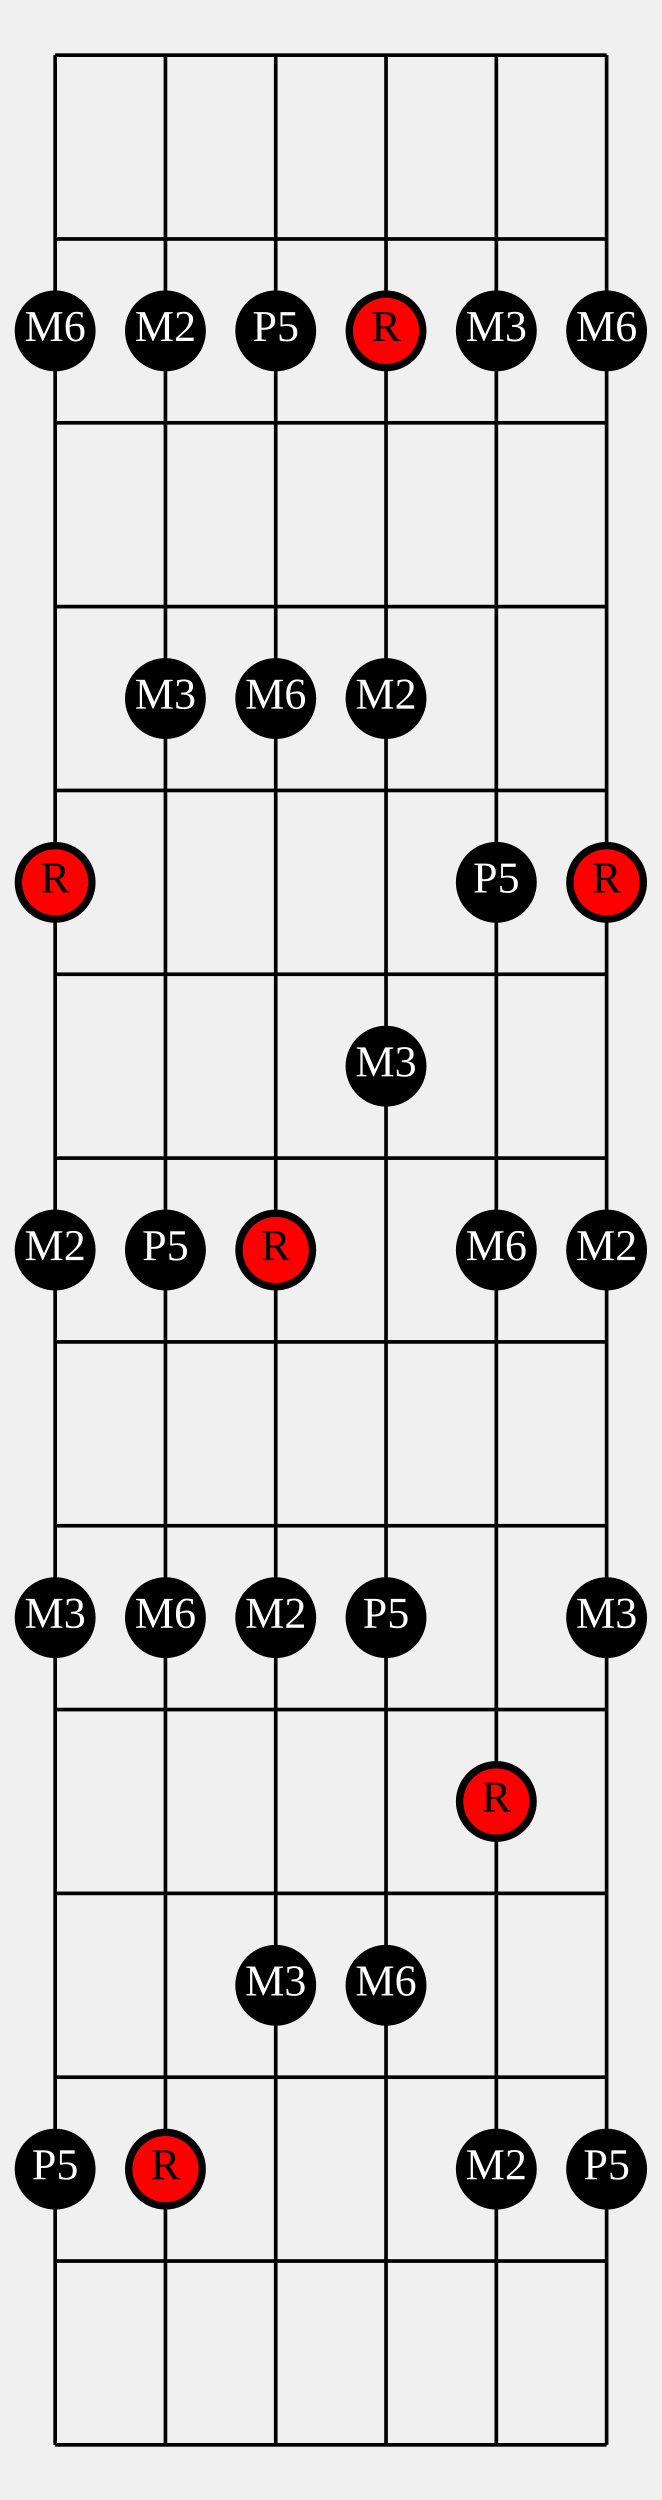
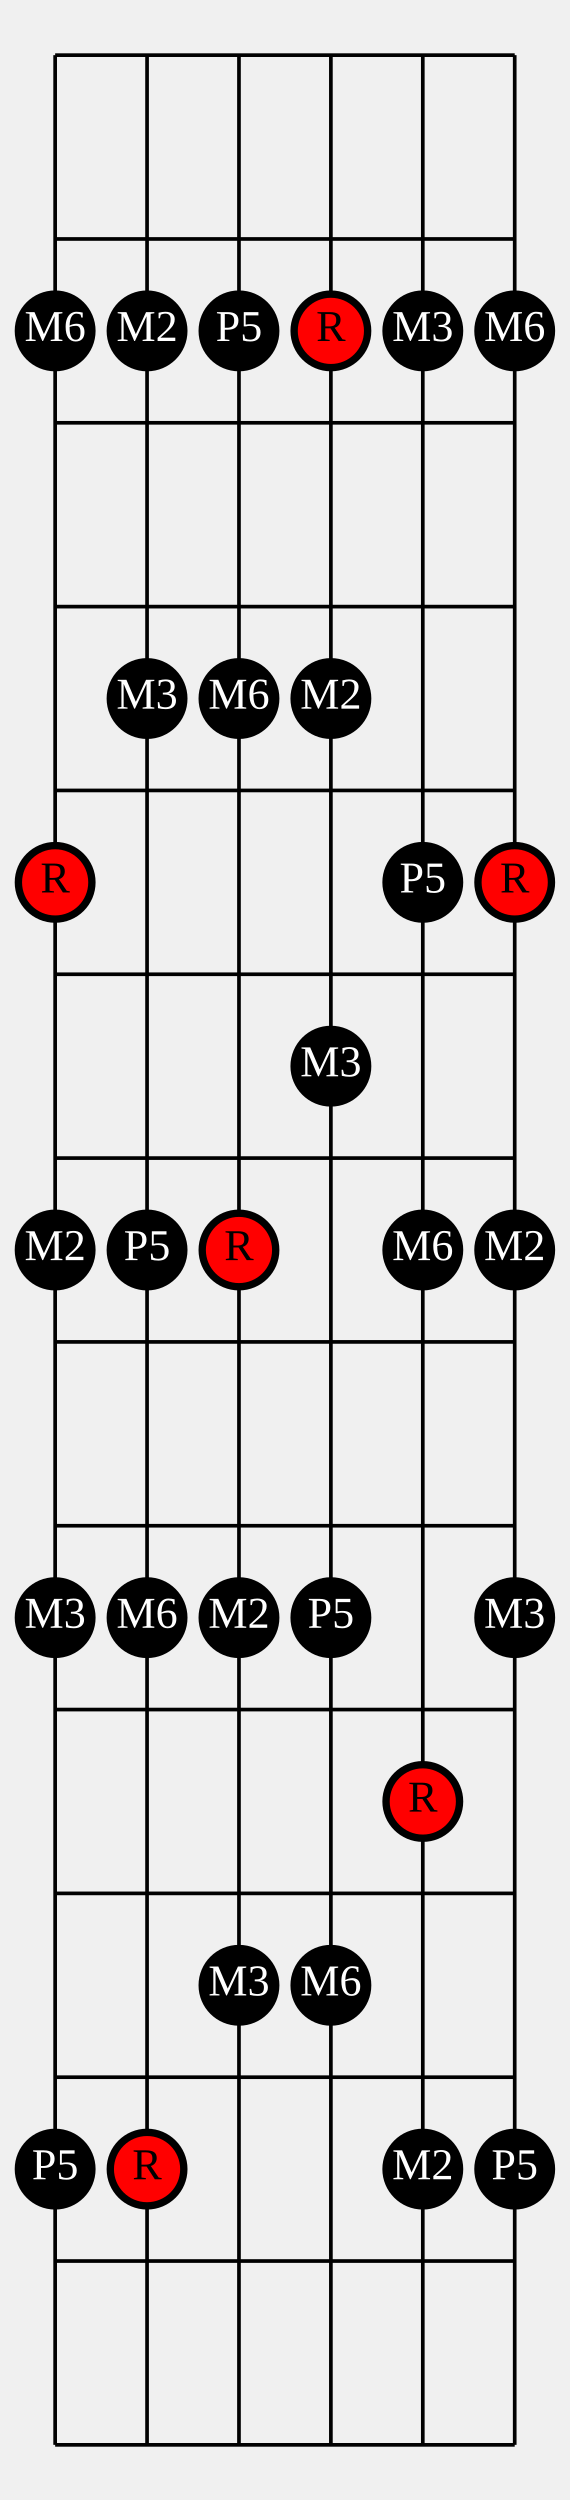
- <svg xmlns="http://www.w3.org/2000/svg" width="180.0" height="680" viewBox="0 0 180.0 680">
+ <svg xmlns="http://www.w3.org/2000/svg" width="155" height="680" viewBox="0 0 155 680">
  <defs>
</defs>
-   <path d="M15.0,15 L15.0,665" stroke="black" />
-   <path d="M45.0,15 L45.0,665" stroke="black" />
-   <path d="M75.0,15 L75.0,665" stroke="black" />
-   <path d="M105.0,15 L105.0,665" stroke="black" />
-   <path d="M135.0,15 L135.0,665" stroke="black" />
-   <path d="M165.0,15 L165.0,665" stroke="black" />
-   <path d="M15.0,15 L165.0,15" stroke="black" />
-   <path d="M15.0,65 L165.0,65" stroke="black" />
-   <path d="M15.0,115 L165.0,115" stroke="black" />
-   <path d="M15.0,165 L165.0,165" stroke="black" />
-   <path d="M15.0,215 L165.0,215" stroke="black" />
-   <path d="M15.0,265 L165.0,265" stroke="black" />
-   <path d="M15.0,315 L165.0,315" stroke="black" />
-   <path d="M15.0,365 L165.0,365" stroke="black" />
-   <path d="M15.0,415 L165.0,415" stroke="black" />
-   <path d="M15.0,465 L165.0,465" stroke="black" />
-   <path d="M15.0,515 L165.0,515" stroke="black" />
-   <path d="M15.0,565 L165.0,565" stroke="black" />
-   <path d="M15.0,615 L165.0,615" stroke="black" />
-   <path d="M15.0,665 L165.0,665" stroke="black" />
-   <circle cx="15.0" cy="90.0" r="10" fill="black" stroke-width="2" stroke="black" />
-   <text x="15.0" y="90.0" font-size="12" fill="white" text-anchor="middle" dominant-baseline="middle">M6</text>
-   <circle cx="45.0" cy="90.0" r="10" fill="black" stroke-width="2" stroke="black" />
-   <text x="45.0" y="90.0" font-size="12" fill="white" text-anchor="middle" dominant-baseline="middle">M2</text>
-   <circle cx="75.0" cy="90.0" r="10" fill="black" stroke-width="2" stroke="black" />
-   <text x="75.0" y="90.0" font-size="12" fill="white" text-anchor="middle" dominant-baseline="middle">P5</text>
-   <circle cx="105.0" cy="90.0" r="10" fill="red" stroke-width="2" stroke="black" />
-   <text x="105.0" y="90.0" font-size="12" fill="black" text-anchor="middle" dominant-baseline="middle">R</text>
-   <circle cx="135.0" cy="90.0" r="10" fill="black" stroke-width="2" stroke="black" />
-   <text x="135.0" y="90.0" font-size="12" fill="white" text-anchor="middle" dominant-baseline="middle">M3</text>
-   <circle cx="165.0" cy="90.0" r="10" fill="black" stroke-width="2" stroke="black" />
-   <text x="165.0" y="90.0" font-size="12" fill="white" text-anchor="middle" dominant-baseline="middle">M6</text>
-   <circle cx="45.0" cy="190.0" r="10" fill="black" stroke-width="2" stroke="black" />
-   <text x="45.0" y="190.0" font-size="12" fill="white" text-anchor="middle" dominant-baseline="middle">M3</text>
-   <circle cx="75.0" cy="190.0" r="10" fill="black" stroke-width="2" stroke="black" />
-   <text x="75.0" y="190.0" font-size="12" fill="white" text-anchor="middle" dominant-baseline="middle">M6</text>
-   <circle cx="105.0" cy="190.0" r="10" fill="black" stroke-width="2" stroke="black" />
-   <text x="105.0" y="190.0" font-size="12" fill="white" text-anchor="middle" dominant-baseline="middle">M2</text>
-   <circle cx="15.0" cy="240.0" r="10" fill="red" stroke-width="2" stroke="black" />
-   <text x="15.0" y="240.0" font-size="12" fill="black" text-anchor="middle" dominant-baseline="middle">R</text>
-   <circle cx="135.0" cy="240.0" r="10" fill="black" stroke-width="2" stroke="black" />
-   <text x="135.0" y="240.0" font-size="12" fill="white" text-anchor="middle" dominant-baseline="middle">P5</text>
-   <circle cx="165.0" cy="240.0" r="10" fill="red" stroke-width="2" stroke="black" />
-   <text x="165.0" y="240.0" font-size="12" fill="black" text-anchor="middle" dominant-baseline="middle">R</text>
-   <circle cx="105.0" cy="290.0" r="10" fill="black" stroke-width="2" stroke="black" />
-   <text x="105.0" y="290.0" font-size="12" fill="white" text-anchor="middle" dominant-baseline="middle">M3</text>
-   <circle cx="15.0" cy="340.0" r="10" fill="black" stroke-width="2" stroke="black" />
-   <text x="15.0" y="340.0" font-size="12" fill="white" text-anchor="middle" dominant-baseline="middle">M2</text>
-   <circle cx="45.0" cy="340.0" r="10" fill="black" stroke-width="2" stroke="black" />
-   <text x="45.0" y="340.0" font-size="12" fill="white" text-anchor="middle" dominant-baseline="middle">P5</text>
-   <circle cx="75.0" cy="340.0" r="10" fill="red" stroke-width="2" stroke="black" />
-   <text x="75.0" y="340.0" font-size="12" fill="black" text-anchor="middle" dominant-baseline="middle">R</text>
-   <circle cx="135.0" cy="340.0" r="10" fill="black" stroke-width="2" stroke="black" />
-   <text x="135.0" y="340.0" font-size="12" fill="white" text-anchor="middle" dominant-baseline="middle">M6</text>
-   <circle cx="165.0" cy="340.0" r="10" fill="black" stroke-width="2" stroke="black" />
-   <text x="165.0" y="340.0" font-size="12" fill="white" text-anchor="middle" dominant-baseline="middle">M2</text>
-   <circle cx="15.0" cy="440.0" r="10" fill="black" stroke-width="2" stroke="black" />
-   <text x="15.0" y="440.0" font-size="12" fill="white" text-anchor="middle" dominant-baseline="middle">M3</text>
-   <circle cx="45.0" cy="440.0" r="10" fill="black" stroke-width="2" stroke="black" />
-   <text x="45.0" y="440.0" font-size="12" fill="white" text-anchor="middle" dominant-baseline="middle">M6</text>
-   <circle cx="75.0" cy="440.0" r="10" fill="black" stroke-width="2" stroke="black" />
-   <text x="75.0" y="440.0" font-size="12" fill="white" text-anchor="middle" dominant-baseline="middle">M2</text>
-   <circle cx="105.0" cy="440.0" r="10" fill="black" stroke-width="2" stroke="black" />
-   <text x="105.0" y="440.0" font-size="12" fill="white" text-anchor="middle" dominant-baseline="middle">P5</text>
-   <circle cx="165.0" cy="440.0" r="10" fill="black" stroke-width="2" stroke="black" />
-   <text x="165.0" y="440.0" font-size="12" fill="white" text-anchor="middle" dominant-baseline="middle">M3</text>
-   <circle cx="135.0" cy="490.0" r="10" fill="red" stroke-width="2" stroke="black" />
-   <text x="135.0" y="490.0" font-size="12" fill="black" text-anchor="middle" dominant-baseline="middle">R</text>
-   <circle cx="75.0" cy="540.0" r="10" fill="black" stroke-width="2" stroke="black" />
-   <text x="75.0" y="540.0" font-size="12" fill="white" text-anchor="middle" dominant-baseline="middle">M3</text>
-   <circle cx="105.0" cy="540.0" r="10" fill="black" stroke-width="2" stroke="black" />
-   <text x="105.0" y="540.0" font-size="12" fill="white" text-anchor="middle" dominant-baseline="middle">M6</text>
-   <circle cx="15.0" cy="590.0" r="10" fill="black" stroke-width="2" stroke="black" />
-   <text x="15.0" y="590.0" font-size="12" fill="white" text-anchor="middle" dominant-baseline="middle">P5</text>
-   <circle cx="45.0" cy="590.0" r="10" fill="red" stroke-width="2" stroke="black" />
-   <text x="45.0" y="590.0" font-size="12" fill="black" text-anchor="middle" dominant-baseline="middle">R</text>
-   <circle cx="135.0" cy="590.0" r="10" fill="black" stroke-width="2" stroke="black" />
-   <text x="135.0" y="590.0" font-size="12" fill="white" text-anchor="middle" dominant-baseline="middle">M2</text>
-   <circle cx="165.0" cy="590.0" r="10" fill="black" stroke-width="2" stroke="black" />
-   <text x="165.0" y="590.0" font-size="12" fill="white" text-anchor="middle" dominant-baseline="middle">P5</text>
+   <path d="M15,15 L15,665" stroke="black" />
+   <path d="M40,15 L40,665" stroke="black" />
+   <path d="M65,15 L65,665" stroke="black" />
+   <path d="M90,15 L90,665" stroke="black" />
+   <path d="M115,15 L115,665" stroke="black" />
+   <path d="M140,15 L140,665" stroke="black" />
+   <path d="M15,15 L140,15" stroke="black" />
+   <path d="M15,65 L140,65" stroke="black" />
+   <path d="M15,115 L140,115" stroke="black" />
+   <path d="M15,165 L140,165" stroke="black" />
+   <path d="M15,215 L140,215" stroke="black" />
+   <path d="M15,265 L140,265" stroke="black" />
+   <path d="M15,315 L140,315" stroke="black" />
+   <path d="M15,365 L140,365" stroke="black" />
+   <path d="M15,415 L140,415" stroke="black" />
+   <path d="M15,465 L140,465" stroke="black" />
+   <path d="M15,515 L140,515" stroke="black" />
+   <path d="M15,565 L140,565" stroke="black" />
+   <path d="M15,615 L140,615" stroke="black" />
+   <path d="M15,665 L140,665" stroke="black" />
+   <circle cx="15" cy="90.0" r="10" fill="black" stroke-width="2" stroke="black" />
+   <text x="15" y="90.0" font-size="12" fill="white" text-anchor="middle" dominant-baseline="middle">M6</text>
+   <circle cx="40" cy="90.0" r="10" fill="black" stroke-width="2" stroke="black" />
+   <text x="40" y="90.0" font-size="12" fill="white" text-anchor="middle" dominant-baseline="middle">M2</text>
+   <circle cx="65" cy="90.0" r="10" fill="black" stroke-width="2" stroke="black" />
+   <text x="65" y="90.0" font-size="12" fill="white" text-anchor="middle" dominant-baseline="middle">P5</text>
+   <circle cx="90" cy="90.0" r="10" fill="red" stroke-width="2" stroke="black" />
+   <text x="90" y="90.0" font-size="12" fill="black" text-anchor="middle" dominant-baseline="middle">R</text>
+   <circle cx="115" cy="90.0" r="10" fill="black" stroke-width="2" stroke="black" />
+   <text x="115" y="90.0" font-size="12" fill="white" text-anchor="middle" dominant-baseline="middle">M3</text>
+   <circle cx="140" cy="90.0" r="10" fill="black" stroke-width="2" stroke="black" />
+   <text x="140" y="90.0" font-size="12" fill="white" text-anchor="middle" dominant-baseline="middle">M6</text>
+   <circle cx="40" cy="190.0" r="10" fill="black" stroke-width="2" stroke="black" />
+   <text x="40" y="190.0" font-size="12" fill="white" text-anchor="middle" dominant-baseline="middle">M3</text>
+   <circle cx="65" cy="190.0" r="10" fill="black" stroke-width="2" stroke="black" />
+   <text x="65" y="190.0" font-size="12" fill="white" text-anchor="middle" dominant-baseline="middle">M6</text>
+   <circle cx="90" cy="190.0" r="10" fill="black" stroke-width="2" stroke="black" />
+   <text x="90" y="190.0" font-size="12" fill="white" text-anchor="middle" dominant-baseline="middle">M2</text>
+   <circle cx="15" cy="240.0" r="10" fill="red" stroke-width="2" stroke="black" />
+   <text x="15" y="240.0" font-size="12" fill="black" text-anchor="middle" dominant-baseline="middle">R</text>
+   <circle cx="115" cy="240.0" r="10" fill="black" stroke-width="2" stroke="black" />
+   <text x="115" y="240.0" font-size="12" fill="white" text-anchor="middle" dominant-baseline="middle">P5</text>
+   <circle cx="140" cy="240.0" r="10" fill="red" stroke-width="2" stroke="black" />
+   <text x="140" y="240.0" font-size="12" fill="black" text-anchor="middle" dominant-baseline="middle">R</text>
+   <circle cx="90" cy="290.0" r="10" fill="black" stroke-width="2" stroke="black" />
+   <text x="90" y="290.0" font-size="12" fill="white" text-anchor="middle" dominant-baseline="middle">M3</text>
+   <circle cx="15" cy="340.0" r="10" fill="black" stroke-width="2" stroke="black" />
+   <text x="15" y="340.0" font-size="12" fill="white" text-anchor="middle" dominant-baseline="middle">M2</text>
+   <circle cx="40" cy="340.0" r="10" fill="black" stroke-width="2" stroke="black" />
+   <text x="40" y="340.0" font-size="12" fill="white" text-anchor="middle" dominant-baseline="middle">P5</text>
+   <circle cx="65" cy="340.0" r="10" fill="red" stroke-width="2" stroke="black" />
+   <text x="65" y="340.0" font-size="12" fill="black" text-anchor="middle" dominant-baseline="middle">R</text>
+   <circle cx="115" cy="340.0" r="10" fill="black" stroke-width="2" stroke="black" />
+   <text x="115" y="340.0" font-size="12" fill="white" text-anchor="middle" dominant-baseline="middle">M6</text>
+   <circle cx="140" cy="340.0" r="10" fill="black" stroke-width="2" stroke="black" />
+   <text x="140" y="340.0" font-size="12" fill="white" text-anchor="middle" dominant-baseline="middle">M2</text>
+   <circle cx="15" cy="440.0" r="10" fill="black" stroke-width="2" stroke="black" />
+   <text x="15" y="440.0" font-size="12" fill="white" text-anchor="middle" dominant-baseline="middle">M3</text>
+   <circle cx="40" cy="440.0" r="10" fill="black" stroke-width="2" stroke="black" />
+   <text x="40" y="440.0" font-size="12" fill="white" text-anchor="middle" dominant-baseline="middle">M6</text>
+   <circle cx="65" cy="440.0" r="10" fill="black" stroke-width="2" stroke="black" />
+   <text x="65" y="440.0" font-size="12" fill="white" text-anchor="middle" dominant-baseline="middle">M2</text>
+   <circle cx="90" cy="440.0" r="10" fill="black" stroke-width="2" stroke="black" />
+   <text x="90" y="440.0" font-size="12" fill="white" text-anchor="middle" dominant-baseline="middle">P5</text>
+   <circle cx="140" cy="440.0" r="10" fill="black" stroke-width="2" stroke="black" />
+   <text x="140" y="440.0" font-size="12" fill="white" text-anchor="middle" dominant-baseline="middle">M3</text>
+   <circle cx="115" cy="490.0" r="10" fill="red" stroke-width="2" stroke="black" />
+   <text x="115" y="490.0" font-size="12" fill="black" text-anchor="middle" dominant-baseline="middle">R</text>
+   <circle cx="65" cy="540.0" r="10" fill="black" stroke-width="2" stroke="black" />
+   <text x="65" y="540.0" font-size="12" fill="white" text-anchor="middle" dominant-baseline="middle">M3</text>
+   <circle cx="90" cy="540.0" r="10" fill="black" stroke-width="2" stroke="black" />
+   <text x="90" y="540.0" font-size="12" fill="white" text-anchor="middle" dominant-baseline="middle">M6</text>
+   <circle cx="15" cy="590.0" r="10" fill="black" stroke-width="2" stroke="black" />
+   <text x="15" y="590.0" font-size="12" fill="white" text-anchor="middle" dominant-baseline="middle">P5</text>
+   <circle cx="40" cy="590.0" r="10" fill="red" stroke-width="2" stroke="black" />
+   <text x="40" y="590.0" font-size="12" fill="black" text-anchor="middle" dominant-baseline="middle">R</text>
+   <circle cx="115" cy="590.0" r="10" fill="black" stroke-width="2" stroke="black" />
+   <text x="115" y="590.0" font-size="12" fill="white" text-anchor="middle" dominant-baseline="middle">M2</text>
+   <circle cx="140" cy="590.0" r="10" fill="black" stroke-width="2" stroke="black" />
+   <text x="140" y="590.0" font-size="12" fill="white" text-anchor="middle" dominant-baseline="middle">P5</text>
</svg>
